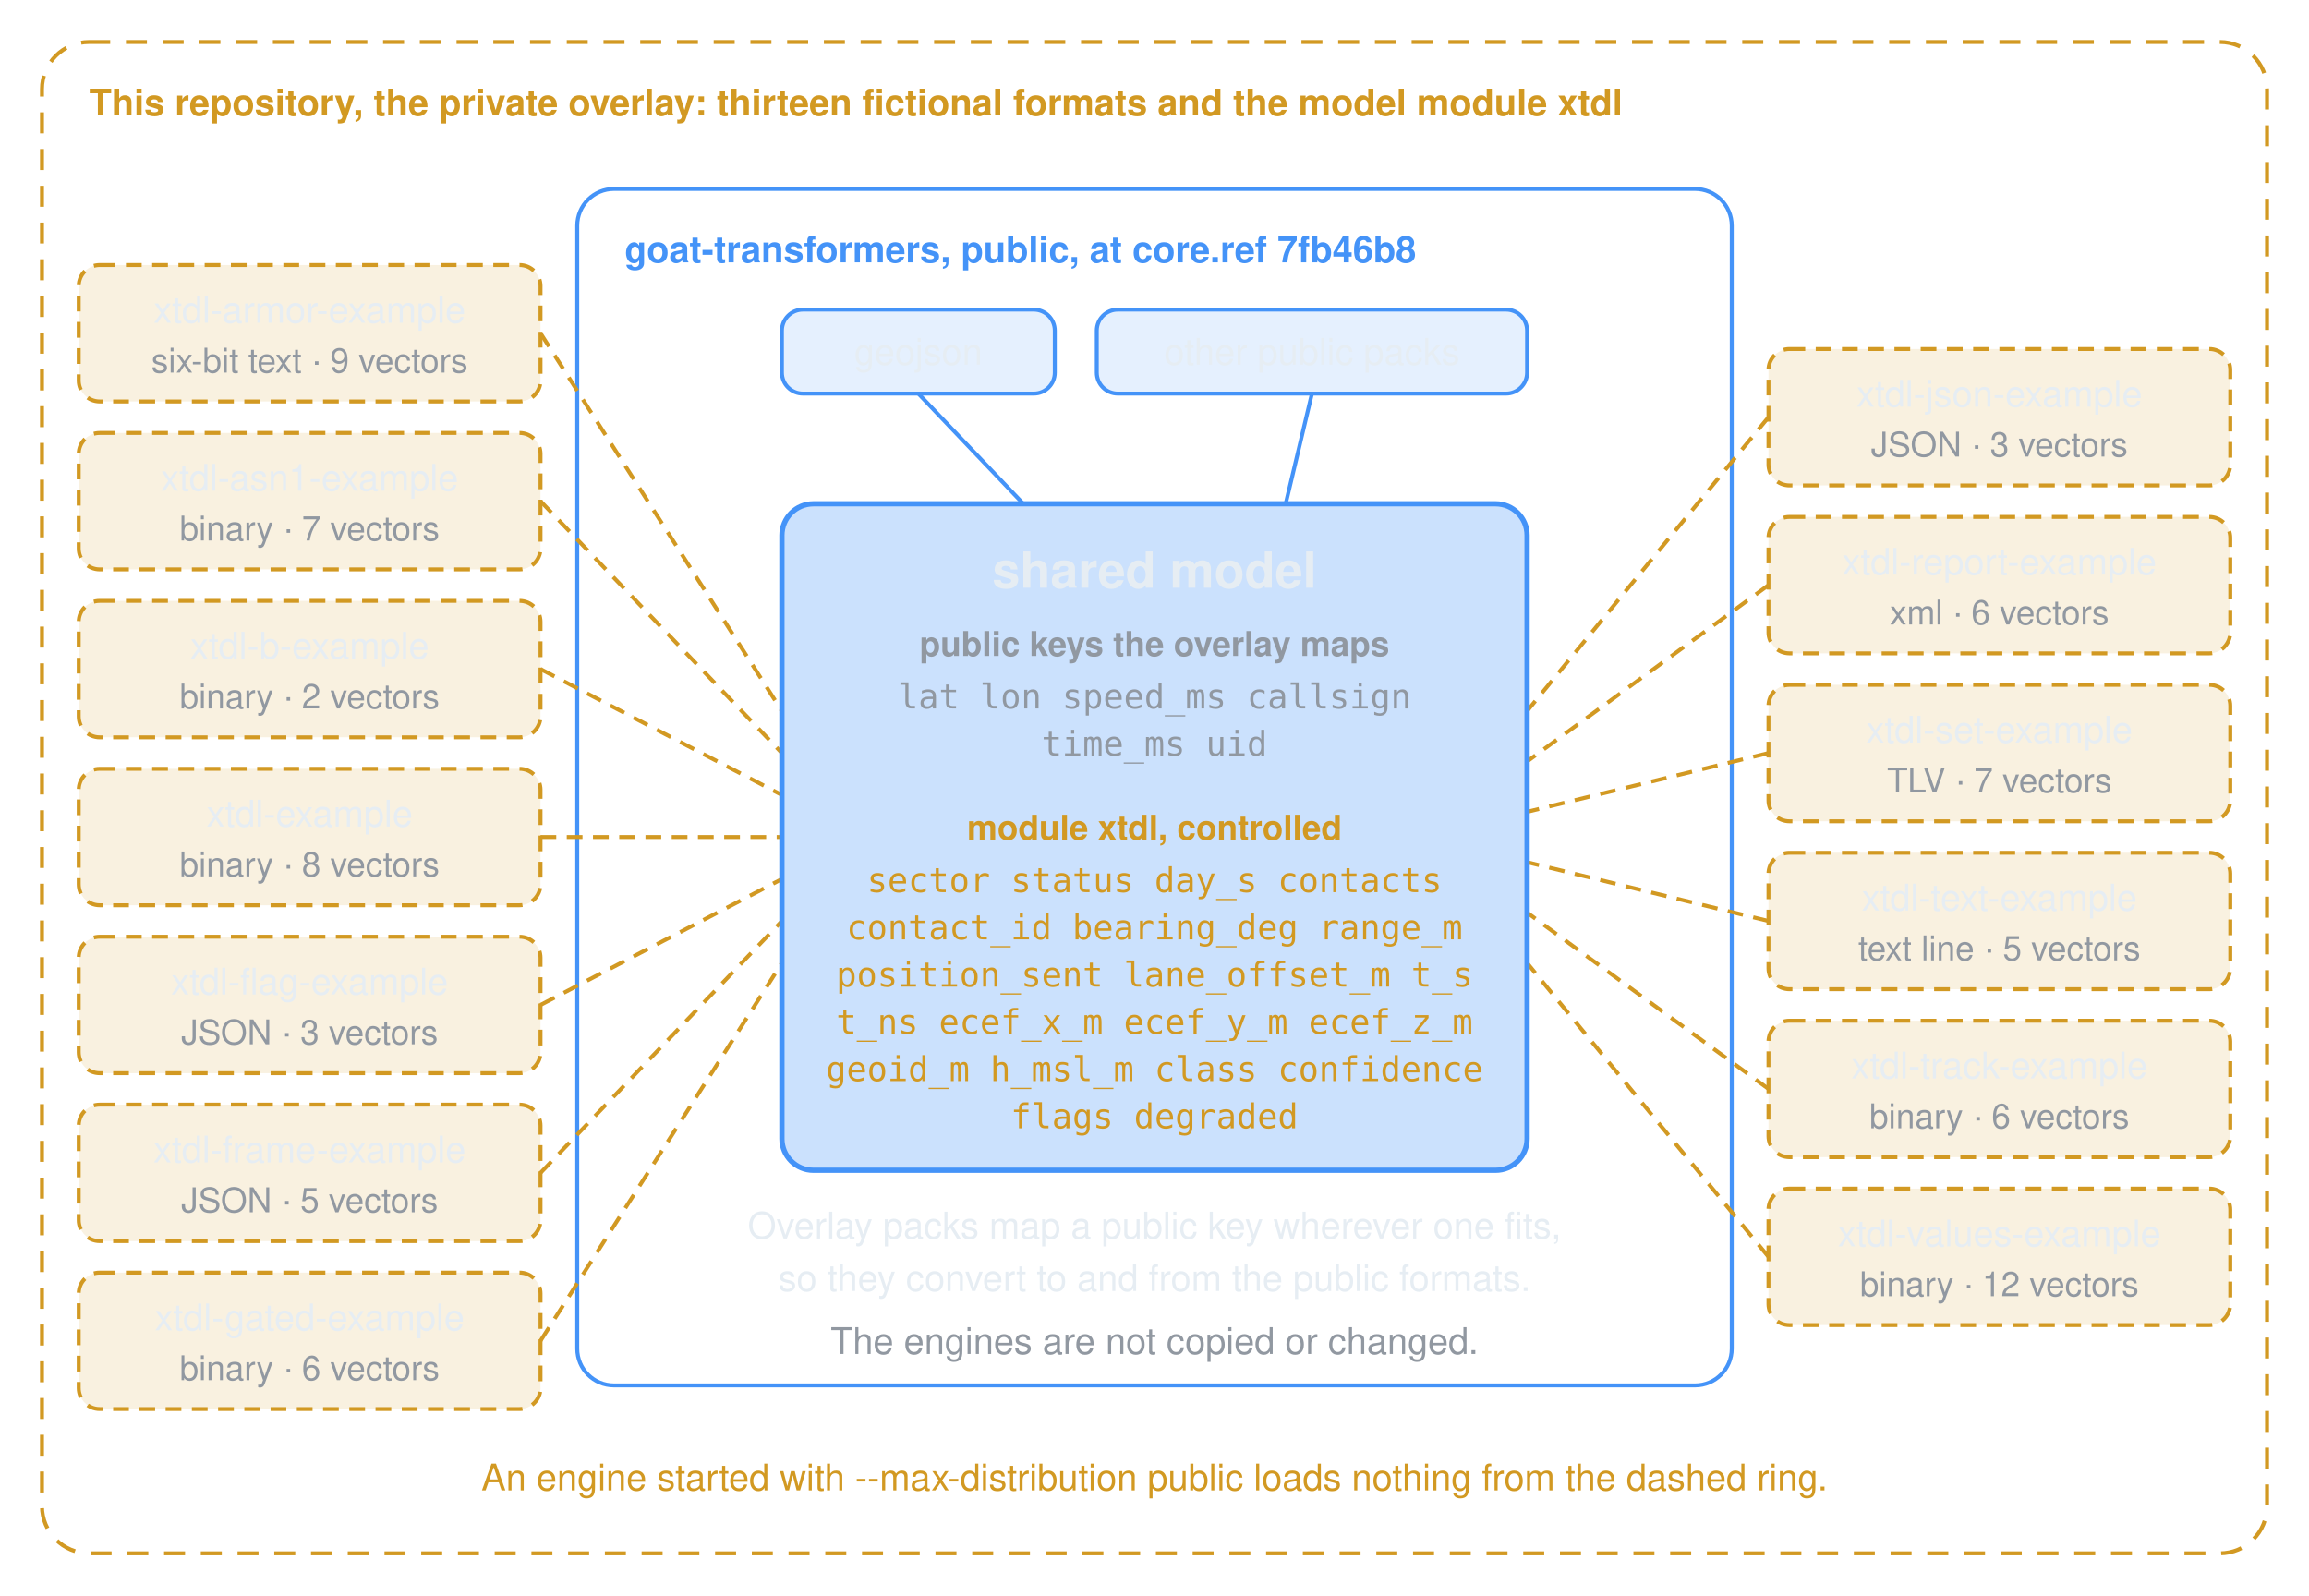
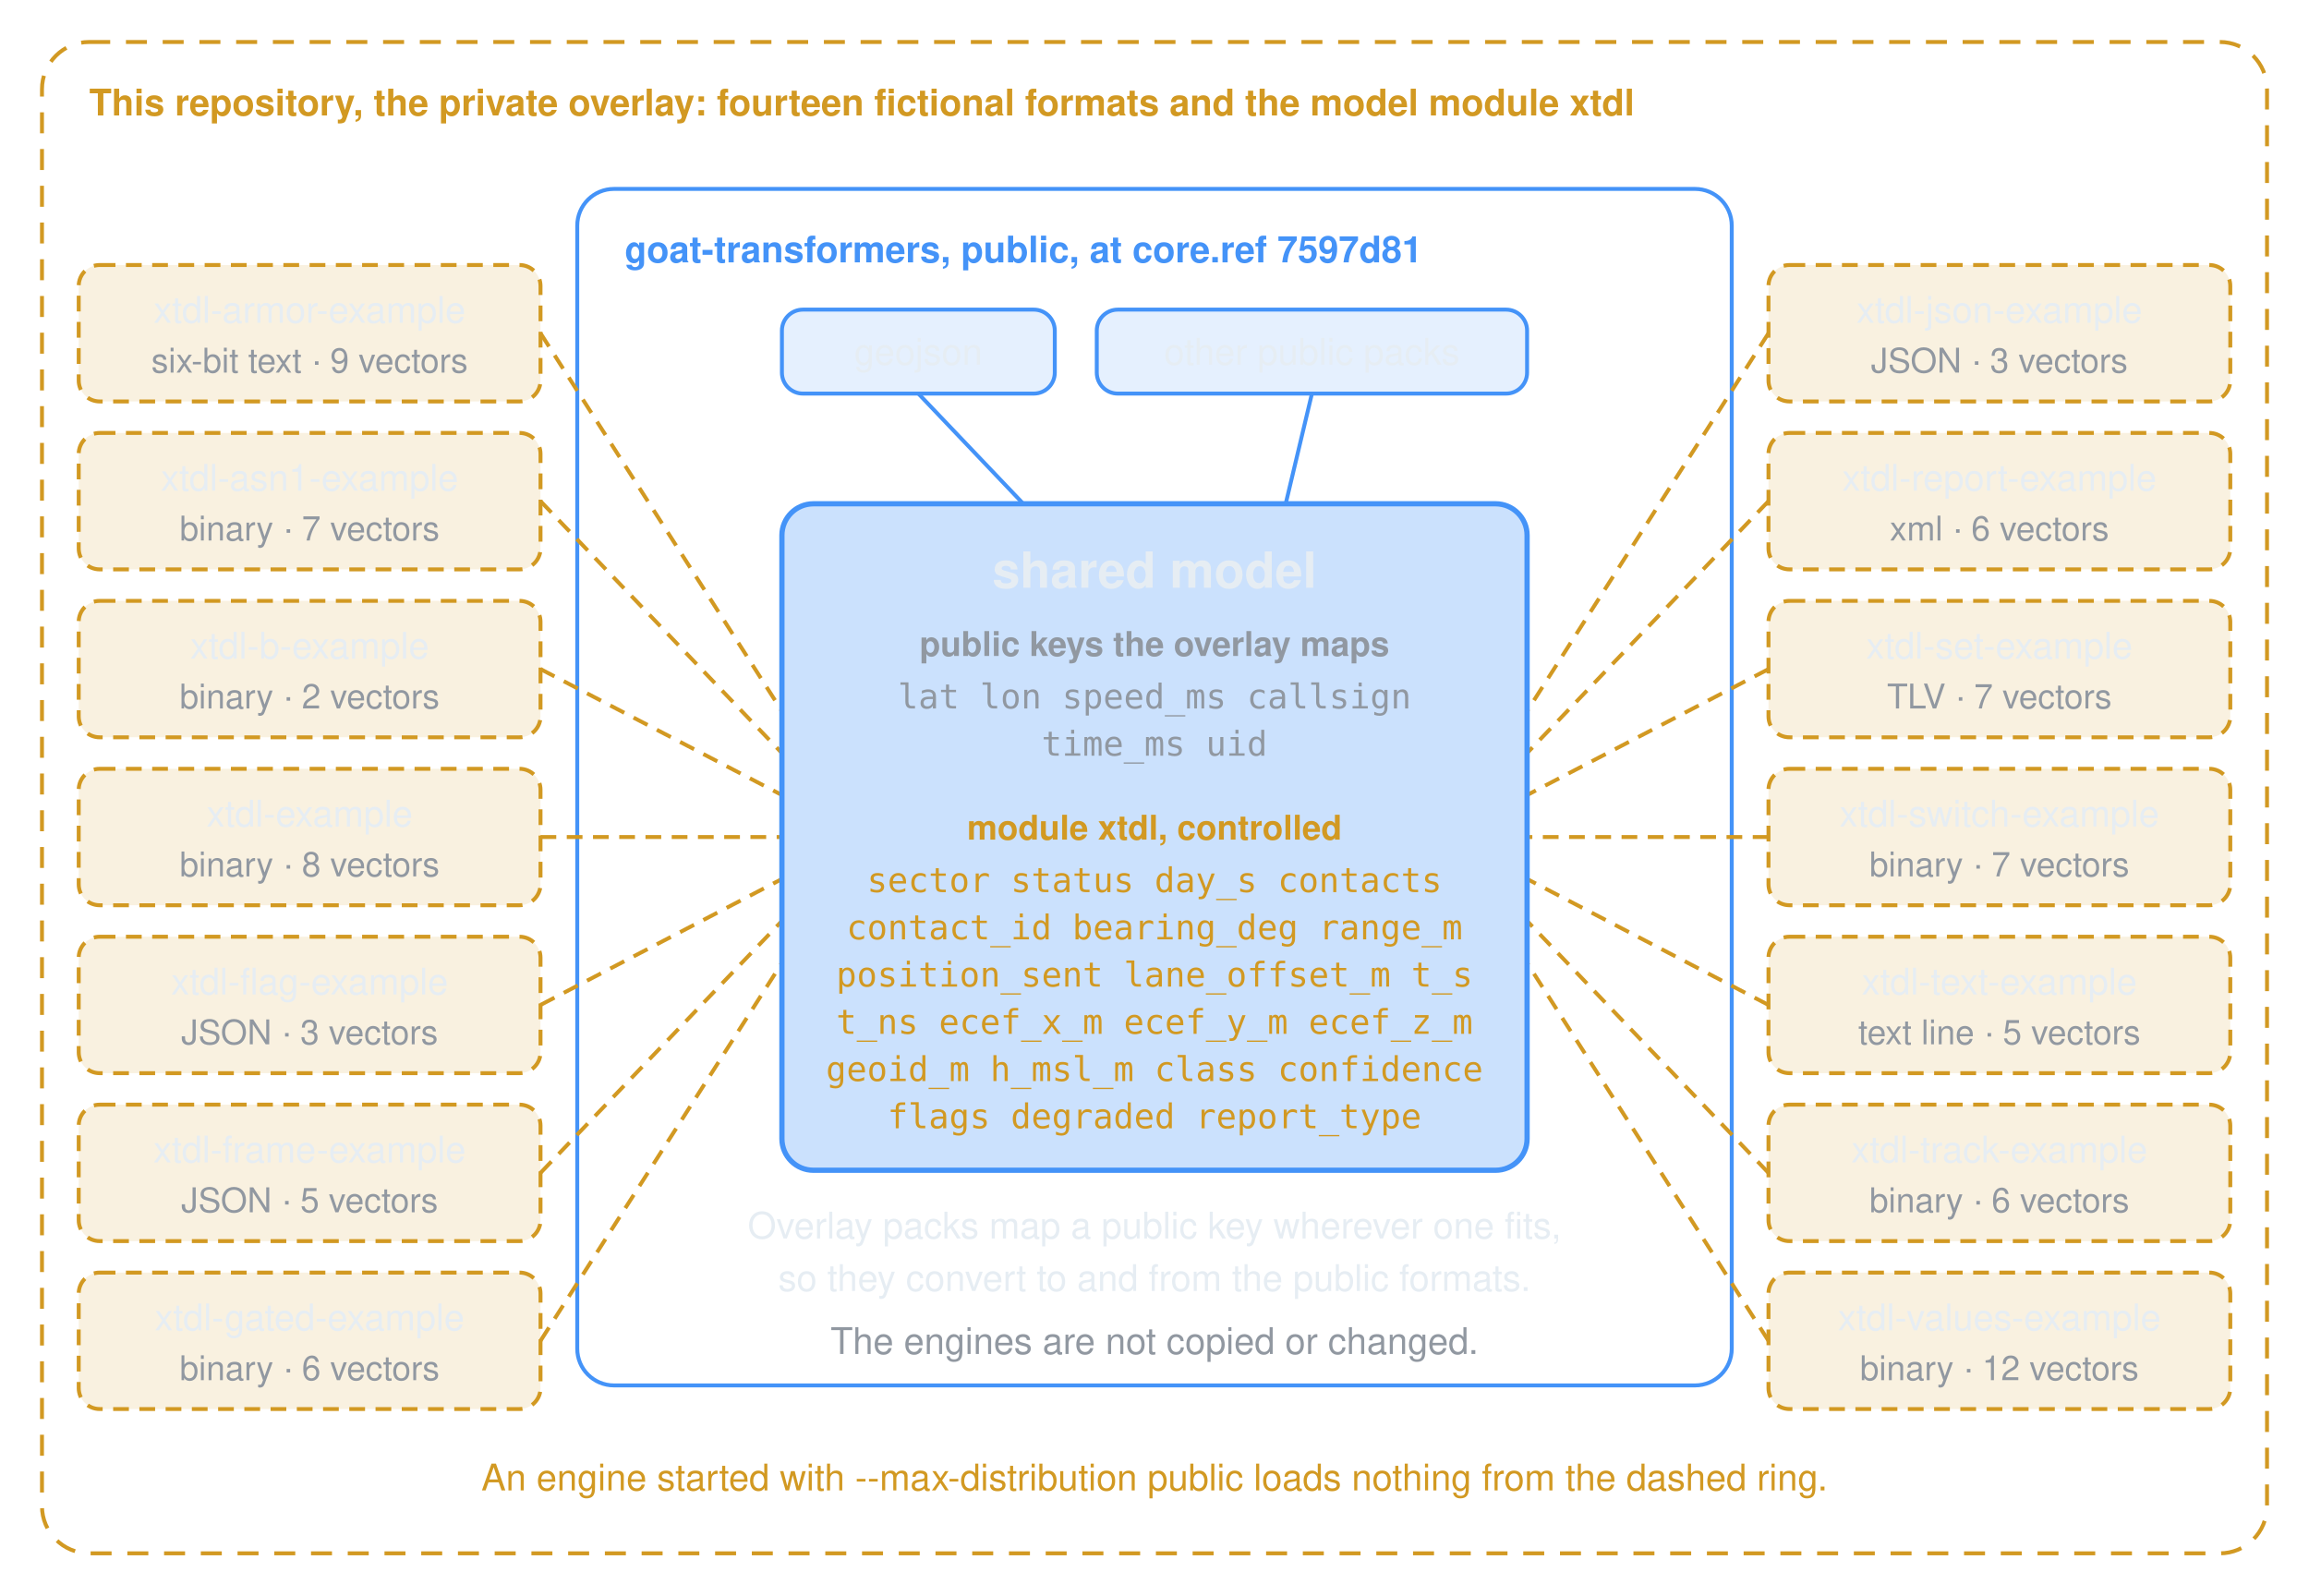
<svg xmlns="http://www.w3.org/2000/svg" viewBox="0 0 880 608" width="880" height="608" role="img" aria-labelledby="t d">
  <style>
  .ink{fill:#e6edf3} .quiet{fill:#9198a1} .pub{fill:#4493f8} .ovl{fill:#d29922}
  .t{font-family:-apple-system,BlinkMacSystemFont,"Segoe UI",Helvetica,Arial,sans-serif}
  .m{font-family:ui-monospace,SFMono-Regular,Menlo,Consolas,monospace}
  .box{fill:#4493f8;fill-opacity:.14;stroke:#4493f8;stroke-width:1.5}
  .hub{fill:#4493f8;fill-opacity:.28;stroke:#4493f8;stroke-width:2}
  .obox{fill:#d29922;fill-opacity:.14;stroke:#d29922;stroke-width:1.5;stroke-dasharray:6 4}
  .ring{fill:none;stroke:#4493f8;stroke-width:1.5}
  .oring{fill:none;stroke:#d29922;stroke-width:1.5;stroke-dasharray:8 6}
  .ln{stroke:#4493f8;stroke-width:1.5;fill:none}
  .oln{stroke:#d29922;stroke-width:1.5;fill:none;stroke-dasharray:6 4}
</style>
  <rect x="16" y="16" width="848" height="576" rx="18" class="oring" />
-   <text x="34" y="44" class="t ovl" font-size="14" text-anchor="start" font-weight="600">This repository, the private overlay: thirteen fictional formats and the model module xtdl</text>
+   <text x="34" y="44" class="t ovl" font-size="14" text-anchor="start" font-weight="600">This repository, the private overlay: fourteen fictional formats and the model module xtdl</text>
  <rect x="220" y="72" width="440" height="456" rx="14" class="ring" />
-   <text x="238" y="100" class="t pub" font-size="14" text-anchor="start" font-weight="600">goat-transformers, public, at core.ref 7fb46b8</text>
+   <text x="238" y="100" class="t pub" font-size="14" text-anchor="start" font-weight="600">goat-transformers, public, at core.ref 7597d81</text>
  <path d="M350 150 L390 192" class="ln" />
  <path d="M500 150 L490 192" class="ln" />
  <rect x="298" y="118" width="104" height="32" rx="8" class="box" />
  <text x="350" y="139" class="t ink" font-size="14" text-anchor="middle">geojson</text>
  <rect x="418" y="118" width="164" height="32" rx="8" class="box" />
  <text x="500" y="139" class="t ink" font-size="14" text-anchor="middle">other public packs</text>
  <path d="M206 127 L298 271" class="oln" />
  <path d="M206 191 L298 287" class="oln" />
  <path d="M206 255 L298 303" class="oln" />
  <path d="M206 319 L298 319" class="oln" />
  <path d="M206 383 L298 335" class="oln" />
  <path d="M206 447 L298 351" class="oln" />
  <path d="M206 511 L298 367" class="oln" />
-   <path d="M674 159 L582 271" class="oln" />
-   <path d="M674 223 L582 290.2" class="oln" />
-   <path d="M674 287 L582 309.4" class="oln" />
-   <path d="M674 351 L582 328.6" class="oln" />
-   <path d="M674 415 L582 347.8" class="oln" />
-   <path d="M674 479 L582 367" class="oln" />
+   <path d="M674 127 L582 271" class="oln" />
+   <path d="M674 191 L582 287" class="oln" />
+   <path d="M674 255 L582 303" class="oln" />
+   <path d="M674 319 L582 319" class="oln" />
+   <path d="M674 383 L582 335" class="oln" />
+   <path d="M674 447 L582 351" class="oln" />
+   <path d="M674 511 L582 367" class="oln" />
  <rect x="30" y="101" width="176" height="52" rx="8" class="obox" />
  <text x="118" y="123" class="t ink" font-size="14" text-anchor="middle">xtdl-armor-example</text>
  <text x="118" y="142" class="t quiet" font-size="13" text-anchor="middle">six-bit text · 9 vectors</text>
  <rect x="30" y="165" width="176" height="52" rx="8" class="obox" />
  <text x="118" y="187" class="t ink" font-size="14" text-anchor="middle">xtdl-asn1-example</text>
  <text x="118" y="206" class="t quiet" font-size="13" text-anchor="middle">binary · 7 vectors</text>
  <rect x="30" y="229" width="176" height="52" rx="8" class="obox" />
  <text x="118" y="251" class="t ink" font-size="14" text-anchor="middle">xtdl-b-example</text>
  <text x="118" y="270" class="t quiet" font-size="13" text-anchor="middle">binary · 2 vectors</text>
  <rect x="30" y="293" width="176" height="52" rx="8" class="obox" />
  <text x="118" y="315" class="t ink" font-size="14" text-anchor="middle">xtdl-example</text>
  <text x="118" y="334" class="t quiet" font-size="13" text-anchor="middle">binary · 8 vectors</text>
  <rect x="30" y="357" width="176" height="52" rx="8" class="obox" />
  <text x="118" y="379" class="t ink" font-size="14" text-anchor="middle">xtdl-flag-example</text>
  <text x="118" y="398" class="t quiet" font-size="13" text-anchor="middle">JSON · 3 vectors</text>
  <rect x="30" y="421" width="176" height="52" rx="8" class="obox" />
  <text x="118" y="443" class="t ink" font-size="14" text-anchor="middle">xtdl-frame-example</text>
  <text x="118" y="462" class="t quiet" font-size="13" text-anchor="middle">JSON · 5 vectors</text>
  <rect x="30" y="485" width="176" height="52" rx="8" class="obox" />
  <text x="118" y="507" class="t ink" font-size="14" text-anchor="middle">xtdl-gated-example</text>
  <text x="118" y="526" class="t quiet" font-size="13" text-anchor="middle">binary · 6 vectors</text>
-   <rect x="674" y="133" width="176" height="52" rx="8" class="obox" />
-   <text x="762" y="155" class="t ink" font-size="14" text-anchor="middle">xtdl-json-example</text>
-   <text x="762" y="174" class="t quiet" font-size="13" text-anchor="middle">JSON · 3 vectors</text>
-   <rect x="674" y="197" width="176" height="52" rx="8" class="obox" />
-   <text x="762" y="219" class="t ink" font-size="14" text-anchor="middle">xtdl-report-example</text>
-   <text x="762" y="238" class="t quiet" font-size="13" text-anchor="middle">xml · 6 vectors</text>
-   <rect x="674" y="261" width="176" height="52" rx="8" class="obox" />
-   <text x="762" y="283" class="t ink" font-size="14" text-anchor="middle">xtdl-set-example</text>
-   <text x="762" y="302" class="t quiet" font-size="13" text-anchor="middle">TLV · 7 vectors</text>
-   <rect x="674" y="325" width="176" height="52" rx="8" class="obox" />
-   <text x="762" y="347" class="t ink" font-size="14" text-anchor="middle">xtdl-text-example</text>
-   <text x="762" y="366" class="t quiet" font-size="13" text-anchor="middle">text line · 5 vectors</text>
-   <rect x="674" y="389" width="176" height="52" rx="8" class="obox" />
-   <text x="762" y="411" class="t ink" font-size="14" text-anchor="middle">xtdl-track-example</text>
-   <text x="762" y="430" class="t quiet" font-size="13" text-anchor="middle">binary · 6 vectors</text>
-   <rect x="674" y="453" width="176" height="52" rx="8" class="obox" />
-   <text x="762" y="475" class="t ink" font-size="14" text-anchor="middle">xtdl-values-example</text>
-   <text x="762" y="494" class="t quiet" font-size="13" text-anchor="middle">binary · 12 vectors</text>
+   <rect x="674" y="101" width="176" height="52" rx="8" class="obox" />
+   <text x="762" y="123" class="t ink" font-size="14" text-anchor="middle">xtdl-json-example</text>
+   <text x="762" y="142" class="t quiet" font-size="13" text-anchor="middle">JSON · 3 vectors</text>
+   <rect x="674" y="165" width="176" height="52" rx="8" class="obox" />
+   <text x="762" y="187" class="t ink" font-size="14" text-anchor="middle">xtdl-report-example</text>
+   <text x="762" y="206" class="t quiet" font-size="13" text-anchor="middle">xml · 6 vectors</text>
+   <rect x="674" y="229" width="176" height="52" rx="8" class="obox" />
+   <text x="762" y="251" class="t ink" font-size="14" text-anchor="middle">xtdl-set-example</text>
+   <text x="762" y="270" class="t quiet" font-size="13" text-anchor="middle">TLV · 7 vectors</text>
+   <rect x="674" y="293" width="176" height="52" rx="8" class="obox" />
+   <text x="762" y="315" class="t ink" font-size="14" text-anchor="middle">xtdl-switch-example</text>
+   <text x="762" y="334" class="t quiet" font-size="13" text-anchor="middle">binary · 7 vectors</text>
+   <rect x="674" y="357" width="176" height="52" rx="8" class="obox" />
+   <text x="762" y="379" class="t ink" font-size="14" text-anchor="middle">xtdl-text-example</text>
+   <text x="762" y="398" class="t quiet" font-size="13" text-anchor="middle">text line · 5 vectors</text>
+   <rect x="674" y="421" width="176" height="52" rx="8" class="obox" />
+   <text x="762" y="443" class="t ink" font-size="14" text-anchor="middle">xtdl-track-example</text>
+   <text x="762" y="462" class="t quiet" font-size="13" text-anchor="middle">binary · 6 vectors</text>
+   <rect x="674" y="485" width="176" height="52" rx="8" class="obox" />
+   <text x="762" y="507" class="t ink" font-size="14" text-anchor="middle">xtdl-values-example</text>
+   <text x="762" y="526" class="t quiet" font-size="13" text-anchor="middle">binary · 12 vectors</text>
  <rect x="298" y="192" width="284" height="254" rx="12" class="hub" />
  <text x="440" y="224" class="t ink" font-size="19" text-anchor="middle" font-weight="600">shared model</text>
  <text x="440" y="250" class="t quiet" font-size="13" text-anchor="middle" font-weight="600">public keys the overlay maps</text>
  <text x="440" y="320" class="t ovl" font-size="13" text-anchor="middle" font-weight="600">module xtdl, controlled</text>
  <text x="440" y="270" class="m quiet" font-size="13" text-anchor="middle">lat lon speed_ms callsign</text>
  <text x="440" y="288" class="m quiet" font-size="13" text-anchor="middle">time_ms uid</text>
  <text x="440" y="340" class="m ovl" font-size="13" text-anchor="middle">sector status day_s contacts</text>
  <text x="440" y="358" class="m ovl" font-size="13" text-anchor="middle">contact_id bearing_deg range_m</text>
  <text x="440" y="376" class="m ovl" font-size="13" text-anchor="middle">position_sent lane_offset_m t_s</text>
  <text x="440" y="394" class="m ovl" font-size="13" text-anchor="middle">t_ns ecef_x_m ecef_y_m ecef_z_m</text>
  <text x="440" y="412" class="m ovl" font-size="13" text-anchor="middle">geoid_m h_msl_m class confidence</text>
-   <text x="440" y="430" class="m ovl" font-size="13" text-anchor="middle">flags degraded</text>
+   <text x="440" y="430" class="m ovl" font-size="13" text-anchor="middle">flags degraded report_type</text>
  <text x="440" y="472" class="t ink" font-size="14" text-anchor="middle">Overlay packs map a public key wherever one fits,</text>
  <text x="440" y="492" class="t ink" font-size="14" text-anchor="middle">so they convert to and from the public formats.</text>
  <text x="440" y="516" class="t quiet" font-size="14" text-anchor="middle">The engines are not copied or changed.</text>
  <text x="440" y="568" class="t ovl" font-size="14" text-anchor="middle">An engine started with --max-distribution public loads nothing from the dashed ring.</text>
</svg>
